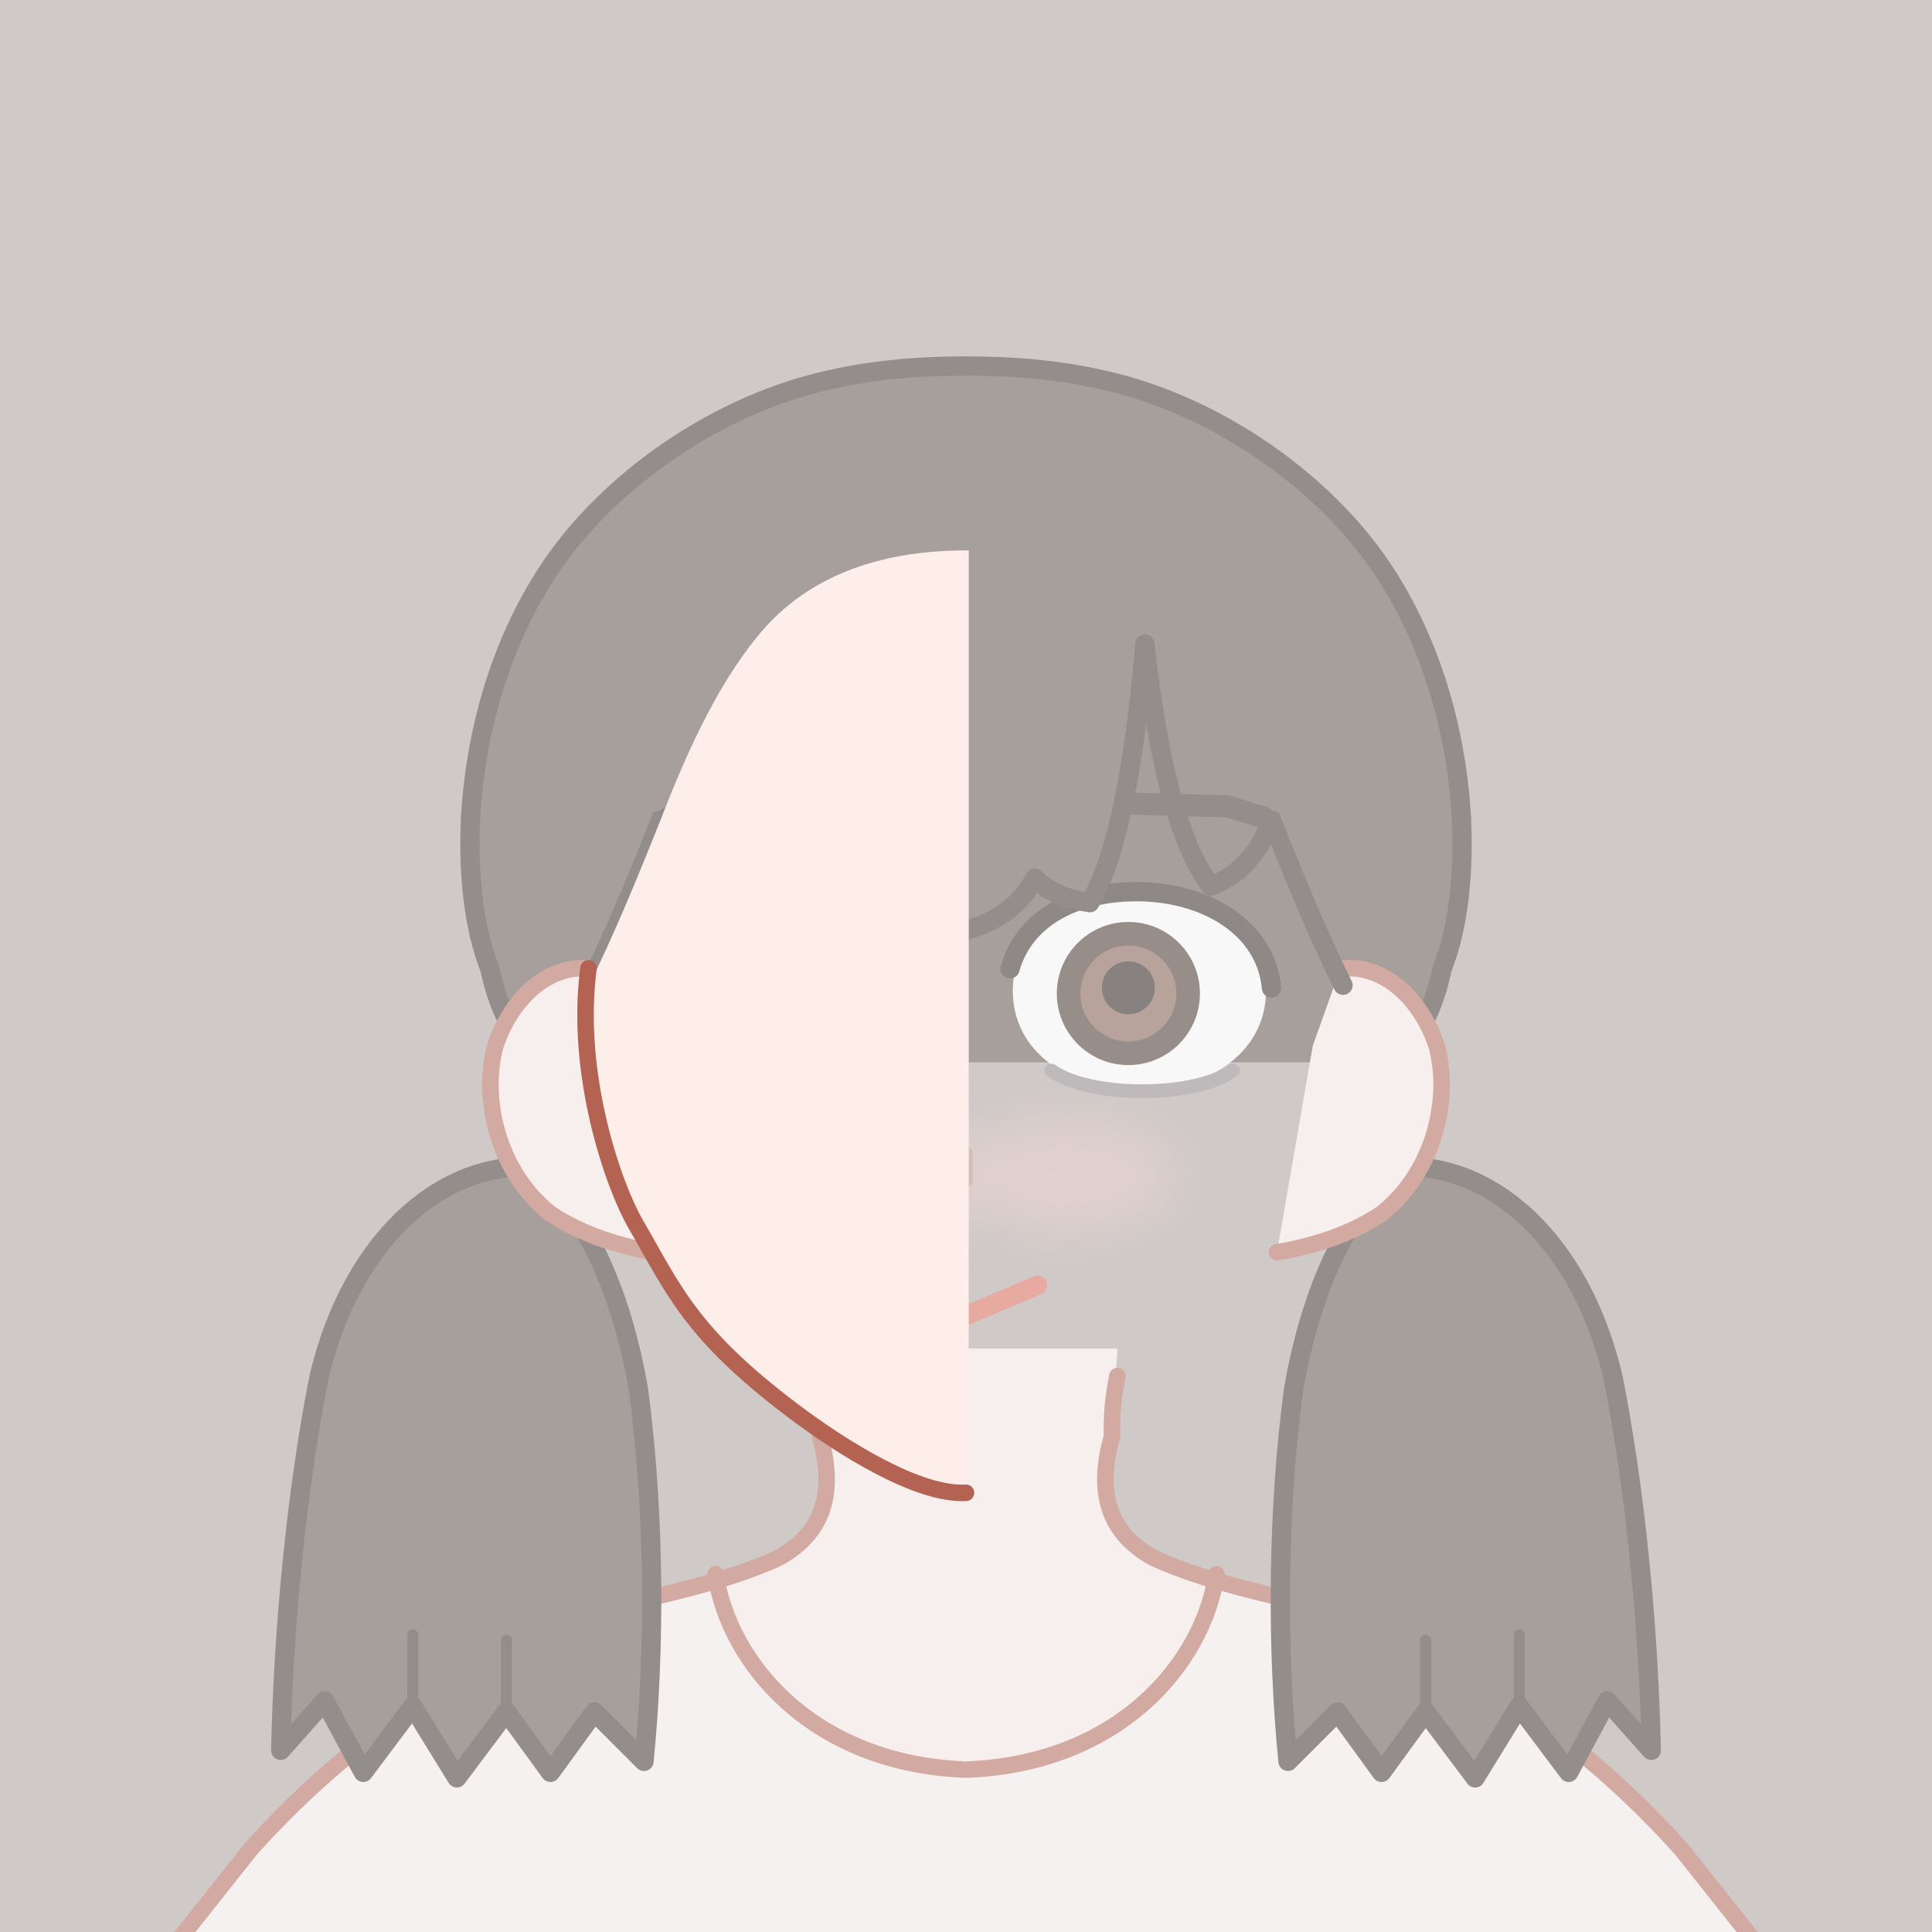
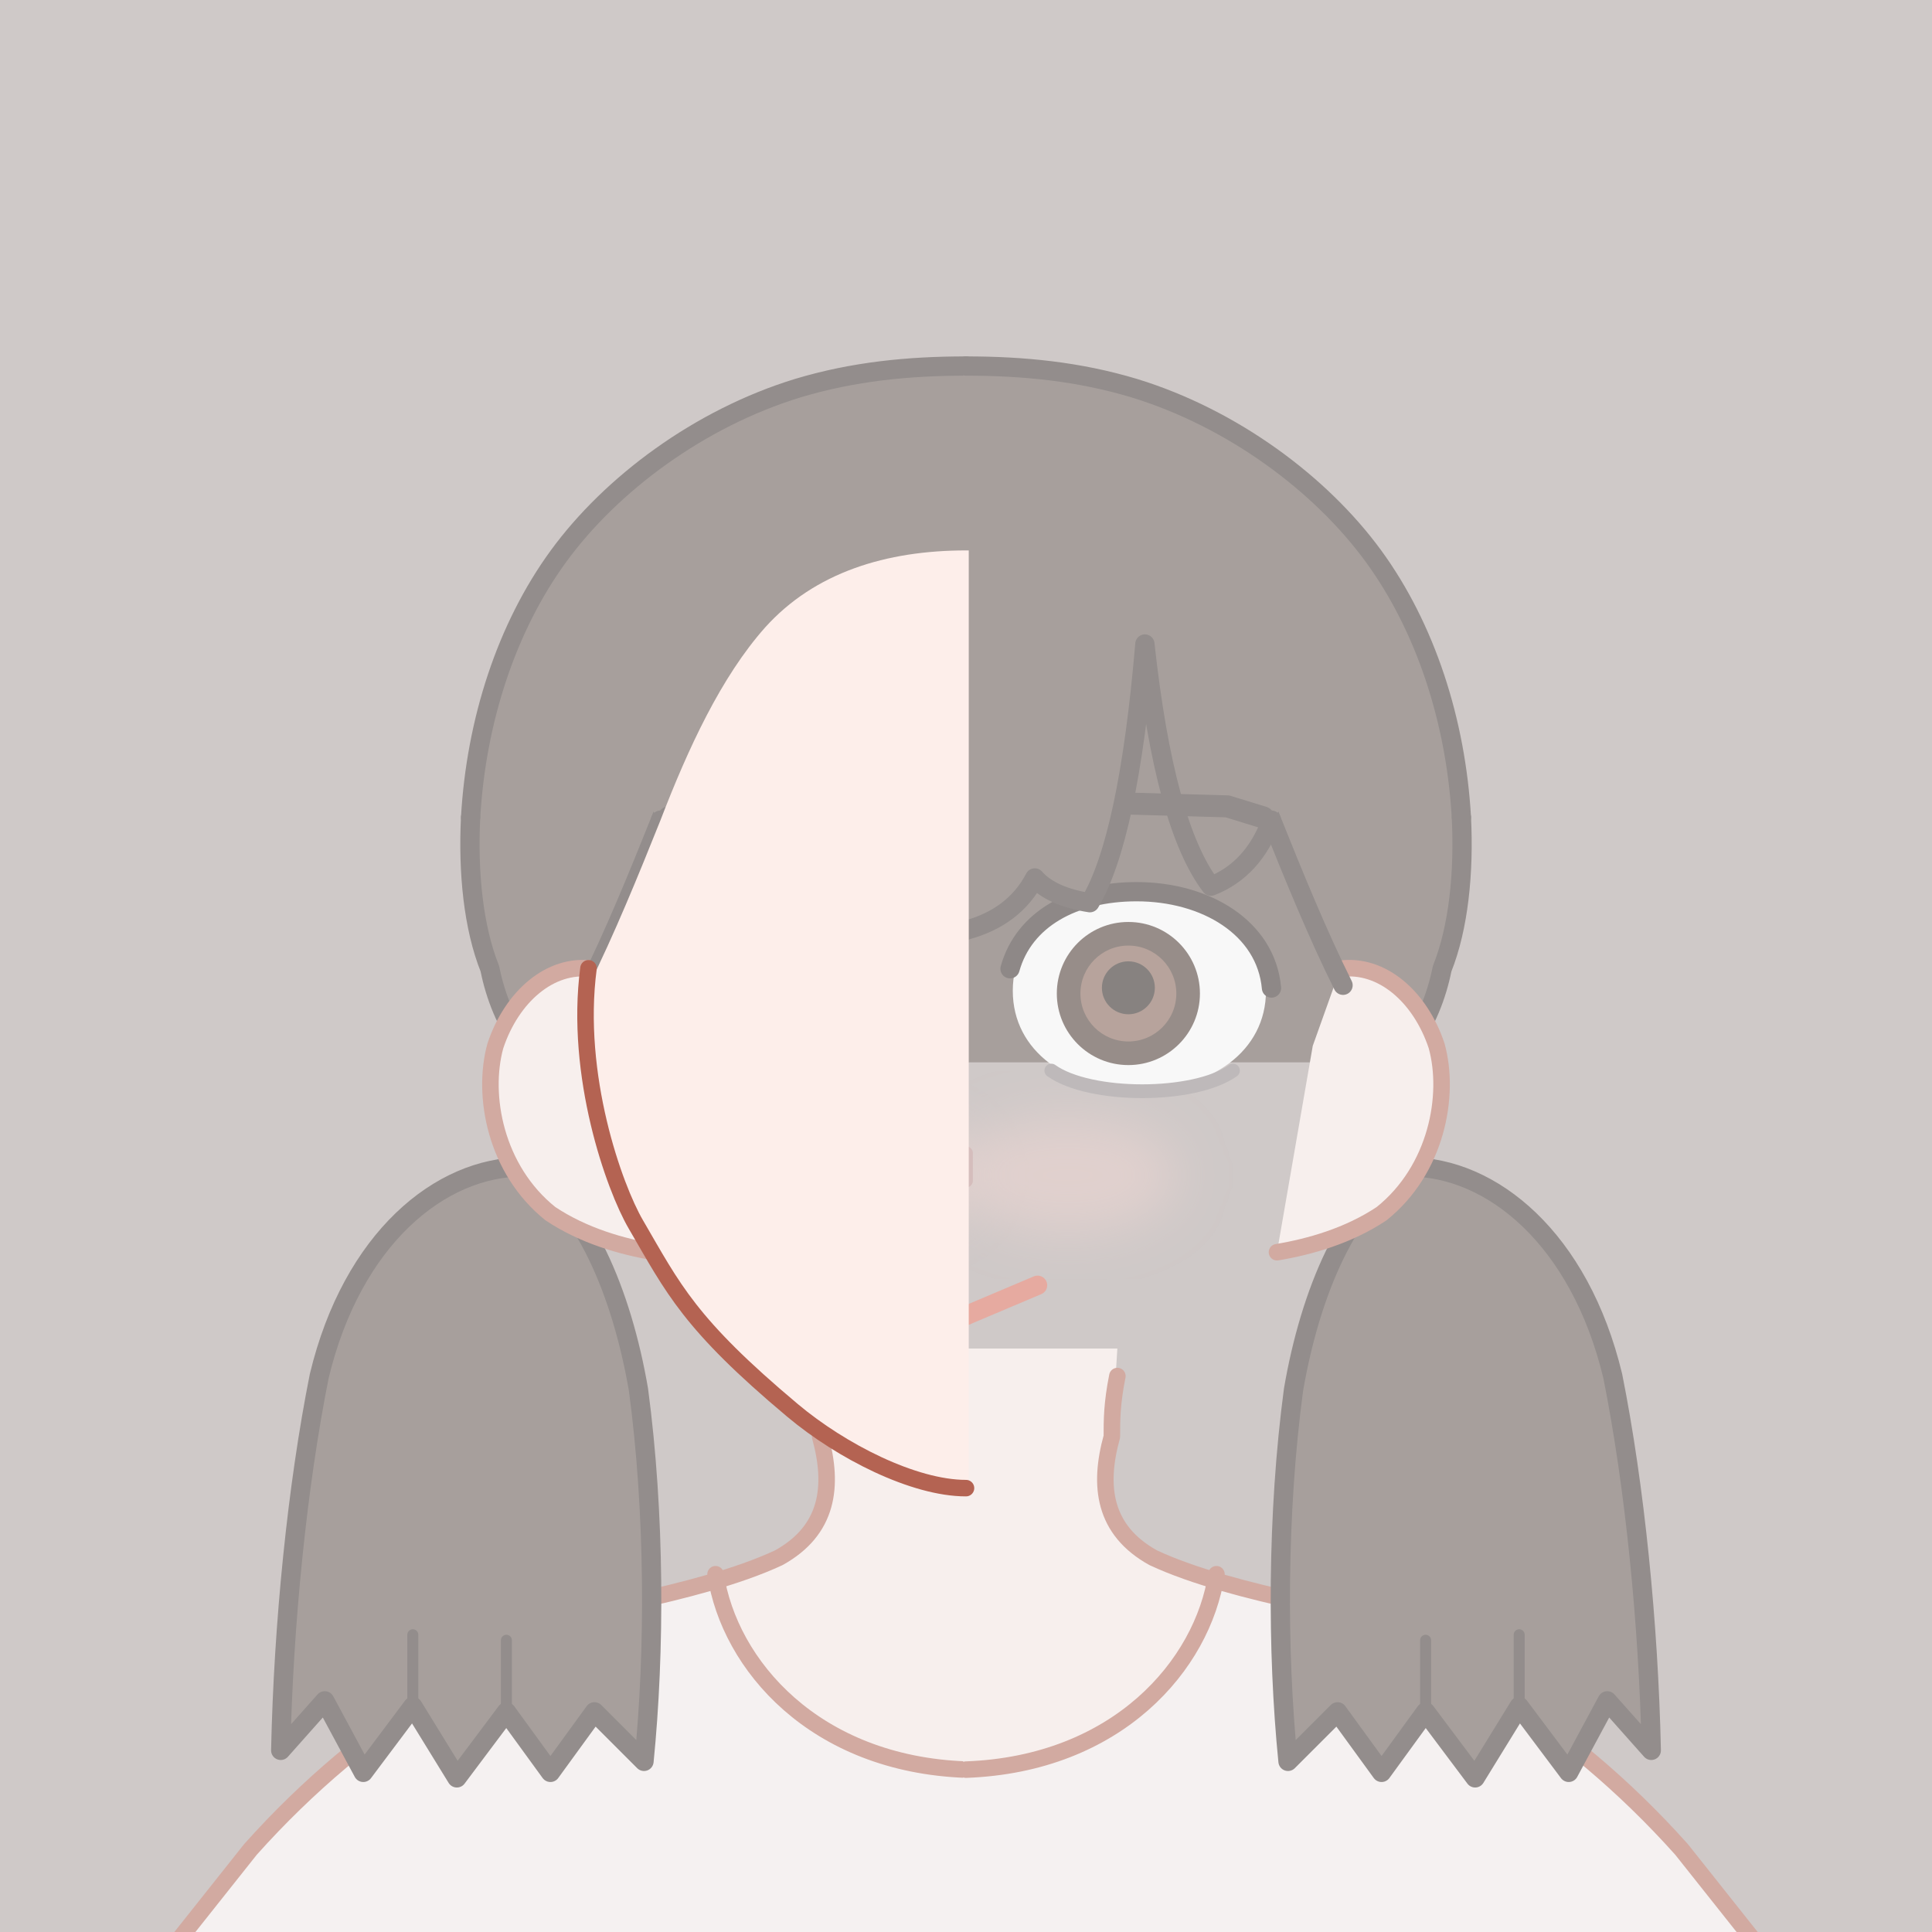
<svg xmlns="http://www.w3.org/2000/svg" width="702" height="702" viewBox="0 0 702 702">
  <defs>
-     <clipPath id="clip-path-1">
+     <clipPath id="clip-path-5">
      <path d="M242 389.2 L386 389.2 L386 464.8 L242 464.8 Z" />
    </clipPath>
    <filter id="filter-1" filterUnits="userSpaceOnUse" x="245" y="377" width="138" height="100" color-interpolation-filters="sRGB">
      <feGaussianBlur in="SourceGraphic" stdDeviation="9" color-interpolation-filters="linearRGB" />
    </filter>
-     <clipPath id="clip-path-2">
+     <clipPath id="clip-path-6">
      <path d="M460 389.2 L316 389.2 L316 464.8 L460 464.8 Z" />
    </clipPath>
    <filter id="filter-2" filterUnits="userSpaceOnUse" x="319" y="377" width="138" height="100" color-interpolation-filters="sRGB">
      <feGaussianBlur in="SourceGraphic" stdDeviation="9" color-interpolation-filters="linearRGB" />
    </filter>
-     <clipPath id="clip-path-3">
+     <clipPath id="clip-path-7">
      <path d="M242 360 C242 338 262 326 288 326 C314 326 334 338 334 360 C334 382 314 396 288 396 C262 396 242 382 242 360 Z" />
    </clipPath>
-     <clipPath id="clip-path-4">
+     <clipPath id="clip-path-8">
      <path d="M460 360 C460 338 440 326 414 326 C388 326 368 338 368 360 C368 382 388 396 414 396 C440 396 460 382 460 360 Z" />
    </clipPath>
  </defs>
  <g id="_ref">
    <g opacity="0.5">
      <rect x="0" y="0" width="702" height="702" fill="#ada19f" />
      <g data-layer="body">
        <g>
          <path d="M260 573 L230 582 C183 596 133 625 91 672 L60 712 L352 712 L352 643 C296 641 265 605 260 573 Z" fill="#f9f2f1" />
          <path d="M296 490 L298 522 C303 540 301 556 283 566 L260 573 C265 605 296 641 352 643 L352 490 Z" fill="#fdeeea" />
          <path d="M230 582 C183 596 133 625 91 672 L64 706" fill="none" stroke="#b46352" stroke-width="6" stroke-linecap="round" stroke-linejoin="round" />
          <path d="M296 500 C298 510 298 516 298 522 C303 540 301 556 283 566 C268 573 248 578 230 582" fill="none" stroke="#b46352" stroke-width="6" stroke-linecap="round" stroke-linejoin="round" />
          <path d="M260 572 C265 605 296 641 351 643" fill="none" stroke="#b46352" stroke-width="6" stroke-linecap="round" stroke-linejoin="round" />
        </g>
        <g>
          <path d="M442 573 L472 582 C519 596 569 625 611 672 L642 712 L350 712 L350 643 C406 641 437 605 442 573 Z" fill="#f9f2f1" />
          <path d="M406 490 L404 522 C399 540 401 556 419 566 L442 573 C437 605 406 641 350 643 L350 490 Z" fill="#fdeeea" />
          <path d="M472 582 C519 596 569 625 611 672 L638 706" fill="none" stroke="#b46352" stroke-width="6" stroke-linecap="round" stroke-linejoin="round" />
          <path d="M406 500 C404 510 404 516 404 522 C399 540 401 556 419 566 C434 573 454 578 472 582" fill="none" stroke="#b46352" stroke-width="6" stroke-linecap="round" stroke-linejoin="round" />
          <path d="M442 572 C437 605 406 641 351 643" fill="none" stroke="#b46352" stroke-width="6" stroke-linecap="round" stroke-linejoin="round" />
        </g>
      </g>
      <g data-layer="hairMid">
        <g>
          <path d="M190 424 C160 424 128 450 116 500 C108 540 103 590 102 636 L118 618 L132 644 L150 620 L166 646 L184 622 L200 644 L216 622 L234 640 C238 600 238 550 232 505 C226 470 212 436 190 424 Z" fill="#5d4e48" />
          <path d="M190 424 C160 424 128 450 116 500 C108 540 103 590 102 636 L118 618 L132 644 L150 620 L166 646 L184 622 L200 644 L216 622 L234 640 C238 600 238 550 232 505 C226 470 212 436 190 424 Z" fill="none" stroke="#352a27" stroke-width="7" stroke-linecap="round" stroke-linejoin="round" />
          <line x1="150" y1="620" x2="150" y2="594" fill="none" stroke="#352a27" stroke-width="4" stroke-linecap="round" stroke-linejoin="round" />
          <line x1="184" y1="622" x2="184" y2="596" fill="none" stroke="#352a27" stroke-width="4" stroke-linecap="round" stroke-linejoin="round" />
        </g>
        <g>
          <path d="M512 424 C542 424 574 450 586 500 C594 540 599 590 600 636 L584 618 L570 644 L552 620 L536 646 L518 622 L502 644 L486 622 L468 640 C464 600 464 550 470 505 C476 470 490 436 512 424 Z" fill="#5d4e48" />
          <path d="M512 424 C542 424 574 450 586 500 C594 540 599 590 600 636 L584 618 L570 644 L552 620 L536 646 L518 622 L502 644 L486 622 L468 640 C464 600 464 550 470 505 C476 470 490 436 512 424 Z" fill="none" stroke="#352a27" stroke-width="7" stroke-linecap="round" stroke-linejoin="round" />
          <line x1="552" y1="620" x2="552" y2="594" fill="none" stroke="#352a27" stroke-width="4" stroke-linecap="round" stroke-linejoin="round" />
          <line x1="518" y1="622" x2="518" y2="596" fill="none" stroke="#352a27" stroke-width="4" stroke-linecap="round" stroke-linejoin="round" />
        </g>
      </g>
      <g data-layer="hairBase">
        <g>
          <path d="M352 133 L351 133 C330 133 310 135 290 141 C254 152 222 176 203 202 C184 228 173 262 171 297 C170 317 172 337 178 352 C180 362 184 372 190 380 L198 386 L352 386 Z" fill="#5d4e48" />
          <path d="M351 133 C330 133 310 135 290 141 C254 152 222 176 203 202 C184 228 173 262 171 297" fill="none" stroke="#352a27" stroke-width="7" stroke-linecap="round" stroke-linejoin="round" />
          <path d="M171 297 C170 317 172 337 178 352 C180 362 184 372 190 380" fill="none" stroke="#352a27" stroke-width="7" stroke-linecap="round" stroke-linejoin="round" />
        </g>
        <g>
          <path d="M350 133 L351 133 C372 133 392 135 412 141 C448 152 480 176 499 202 C518 228 529 262 531 297 C532 317 530 337 524 352 C522 362 518 372 512 380 L504 386 L350 386 Z" fill="#5d4e48" />
          <path d="M351 133 C372 133 392 135 412 141 C448 152 480 176 499 202 C518 228 529 262 531 297" fill="none" stroke="#352a27" stroke-width="7" stroke-linecap="round" stroke-linejoin="round" />
          <path d="M531 297 C532 317 530 337 524 352 C522 362 518 372 512 380" fill="none" stroke="#352a27" stroke-width="7" stroke-linecap="round" stroke-linejoin="round" />
        </g>
      </g>
      <g data-layer="ear">
        <g>
          <path d="M215 352 C200 350 186 362 180 380 C175 398 180 425 200 441 C212 449 226 453 238 455 L225 380 Z" fill="#fdeeea" />
          <path d="M215 352 C200 350 186 362 180 380 C175 398 180 425 200 441 C212 449 226 453 238 455" fill="none" stroke="#b46352" stroke-width="6" stroke-linecap="round" stroke-linejoin="round" />
        </g>
        <g>
          <path d="M487 352 C502 350 516 362 522 380 C527 398 522 425 502 441 C490 449 476 453 464 455 L477 380 Z" fill="#fdeeea" />
          <path d="M487 352 C502 350 516 362 522 380 C527 398 522 425 502 441 C490 449 476 453 464 455" fill="none" stroke="#b46352" stroke-width="6" stroke-linecap="round" stroke-linejoin="round" />
        </g>
      </g>
      <g data-layer="makeup">
-         <g clip-path="url(#clip-path-1)">
+         <g clip-path="url(#clip-path-5)">
          <g filter="url(#filter-1)">
            <ellipse cx="314" cy="427" rx="40" ry="21" fill="#f3bfb8" opacity="0.5" />
          </g>
        </g>
-         <g clip-path="url(#clip-path-2)">
+         <g clip-path="url(#clip-path-6)">
          <g filter="url(#filter-2)">
            <ellipse cx="388" cy="427" rx="40" ry="21" fill="#f3bfb8" opacity="0.5" />
          </g>
        </g>
      </g>
      <g data-layer="mouth">
        <line x1="325" y1="467" x2="351" y2="478" fill="none" stroke="#dc6450" stroke-width="7" stroke-linecap="round" stroke-linejoin="round" />
        <line x1="377" y1="467" x2="351" y2="478" fill="none" stroke="#dc6450" stroke-width="7" stroke-linecap="round" stroke-linejoin="round" />
        <line x1="351" y1="419" x2="351" y2="429" fill="none" stroke="#b98a88" stroke-width="5" stroke-linecap="round" />
      </g>
      <g data-layer="eye">
        <path d="M242 360 C242 338 262 326 288 326 C314 326 334 338 334 360 C334 382 314 396 288 396 C262 396 242 382 242 360 Z" fill="#ffffff" />
-         <g clip-path="url(#clip-path-3)">
+         <g clip-path="url(#clip-path-7)">
          <g>
            <circle cx="292" cy="361" r="26" fill="#3e2a22" />
            <circle cx="292" cy="361" r="17.42" fill="#7e5647" />
            <circle cx="292" cy="358.92" r="9.62" fill="#1e1410" />
          </g>
        </g>
        <g>
          <path d="M254 389 C268 399 306 399 320 389" fill="none" stroke="#8b8284" stroke-width="5" stroke-linecap="round" />
          <path d="M240 359 C242 337 264 324 289 324 C312 324 330 334 335 352" fill="none" stroke="#2b201d" stroke-width="7" stroke-linecap="round" stroke-linejoin="round" />
        </g>
        <g>
          <path d="M460 360 C460 338 440 326 414 326 C388 326 368 338 368 360 C368 382 388 396 414 396 C440 396 460 382 460 360 Z" fill="#ffffff" />
-           <g clip-path="url(#clip-path-4)">
+           <g clip-path="url(#clip-path-8)">
            <g>
              <circle cx="410" cy="361" r="26" fill="#3e2a22" />
              <circle cx="410" cy="361" r="17.42" fill="#7e5647" />
              <circle cx="410" cy="358.92" r="9.62" fill="#1e1410" />
            </g>
          </g>
          <g>
            <path d="M448 389 C434 399 396 399 382 389" fill="none" stroke="#8b8284" stroke-width="5" stroke-linecap="round" />
            <path d="M462 359 C460 337 438 324 413 324 C390 324 372 334 367 352" fill="none" stroke="#2b201d" stroke-width="7" stroke-linecap="round" stroke-linejoin="round" />
          </g>
        </g>
      </g>
      <g data-layer="hairLine">
        <path d="M351 200 C322 200 296 208 278 228 C262 246 250 272 240 298 C232 318 223 340 214 358" fill="none" stroke="#352a27" stroke-width="7" stroke-linecap="round" stroke-linejoin="round" />
        <path d="M351 200 C380 200 406 208 424 228 C440 246 452 272 462 298 C470 318 479 340 488 358" fill="none" stroke="#352a27" stroke-width="7" stroke-linecap="round" stroke-linejoin="round" />
      </g>
      <g data-layer="hairFront">
        <g>
          <path d="M240 298 C244.4 310 251.733 318 262 322 C273.2 307.333 281.2 278 286 234 C290 281 296.667 312.333 306 328 C315.333 326.533 322 323.533 326 319 C331 328.533 339.333 334.867 351 338 L352 338 L352 150 L200 250 Z" fill="#5d4e48" />
          <path d="M240 298 C244.4 310 251.733 318 262 322 C273.2 307.333 281.2 278 286 234 C290 281 296.667 312.333 306 328 C315.333 326.533 322 323.533 326 319 C331 328.533 339.333 334.867 351 338" fill="none" stroke="#352a27" stroke-width="7" stroke-linecap="round" stroke-linejoin="round" />
        </g>
        <g>
          <path d="M462 298 C457.6 310 450.267 318 440 322 C428.8 307.333 420.8 278 416 234 C412 281 405.333 312.333 396 328 C386.667 326.533 380 323.533 376 319 C371 328.533 362.667 334.867 351 338 L350 338 L350 150 L502 250 Z" fill="#5d4e48" />
          <path d="M462 298 C457.6 310 450.267 318 440 322 C428.8 307.333 420.8 278 416 234 C412 281 405.333 312.333 396 328 C386.667 326.533 380 323.533 376 319 C371 328.533 362.667 334.867 351 338" fill="none" stroke="#352a27" stroke-width="7" stroke-linecap="round" stroke-linejoin="round" />
        </g>
      </g>
      <g data-layer="brow">
        <polyline points="243,297 256,293 291,292" fill="none" stroke="#352a27" stroke-width="8" stroke-linecap="round" stroke-linejoin="round" />
        <polyline points="459,297 446,293 411,292" fill="none" stroke="#352a27" stroke-width="8" stroke-linecap="round" stroke-linejoin="round" />
      </g>
    </g>
  </g>
  <g id="half">
-     <path d="M352 200 L351 200 C322 200 296 208 278 228 C262 246 250 272 240 298 C232 318 223 340 214 358 C216 384 214 396.5 222 420.5 C230 446.5 251 479 273 501 C297 523 328 544 351 544 L352 544 Z" fill="#fdeeea" />
-     <path d="M213.833 351.833 C208.673 390.826 223.231 431.485 231 444.833 C244.673 468.326 250.673 484.326 288 512.5 C306.47 526.441 333.673 543.326 351 542.419" fill="none" stroke="#b46352" stroke-width="6" stroke-linecap="round" stroke-linejoin="round" />
+     <path d="M352 200 L351 200 C322 200 296 208 278 228 C262 246 250 272 240 298 C232 318 223 340 214 358 C216 384 214 396.5 222 420.5 C233.781 457.006 251 479 273 501 C297 523 328 541.833 351 541.833 L352 541.478 Z" fill="#fdeeea" />
+     <path d="M213.833 351.833 C208.673 390.826 223.231 431.485 231 444.833 C244.673 468.326 250.448 481.006 288 512.5 C305.73 527.37 332.03 540.719 351 540.719" fill="none" stroke="#b46352" stroke-width="6" stroke-linecap="round" stroke-linejoin="round" />
  </g>
</svg>
